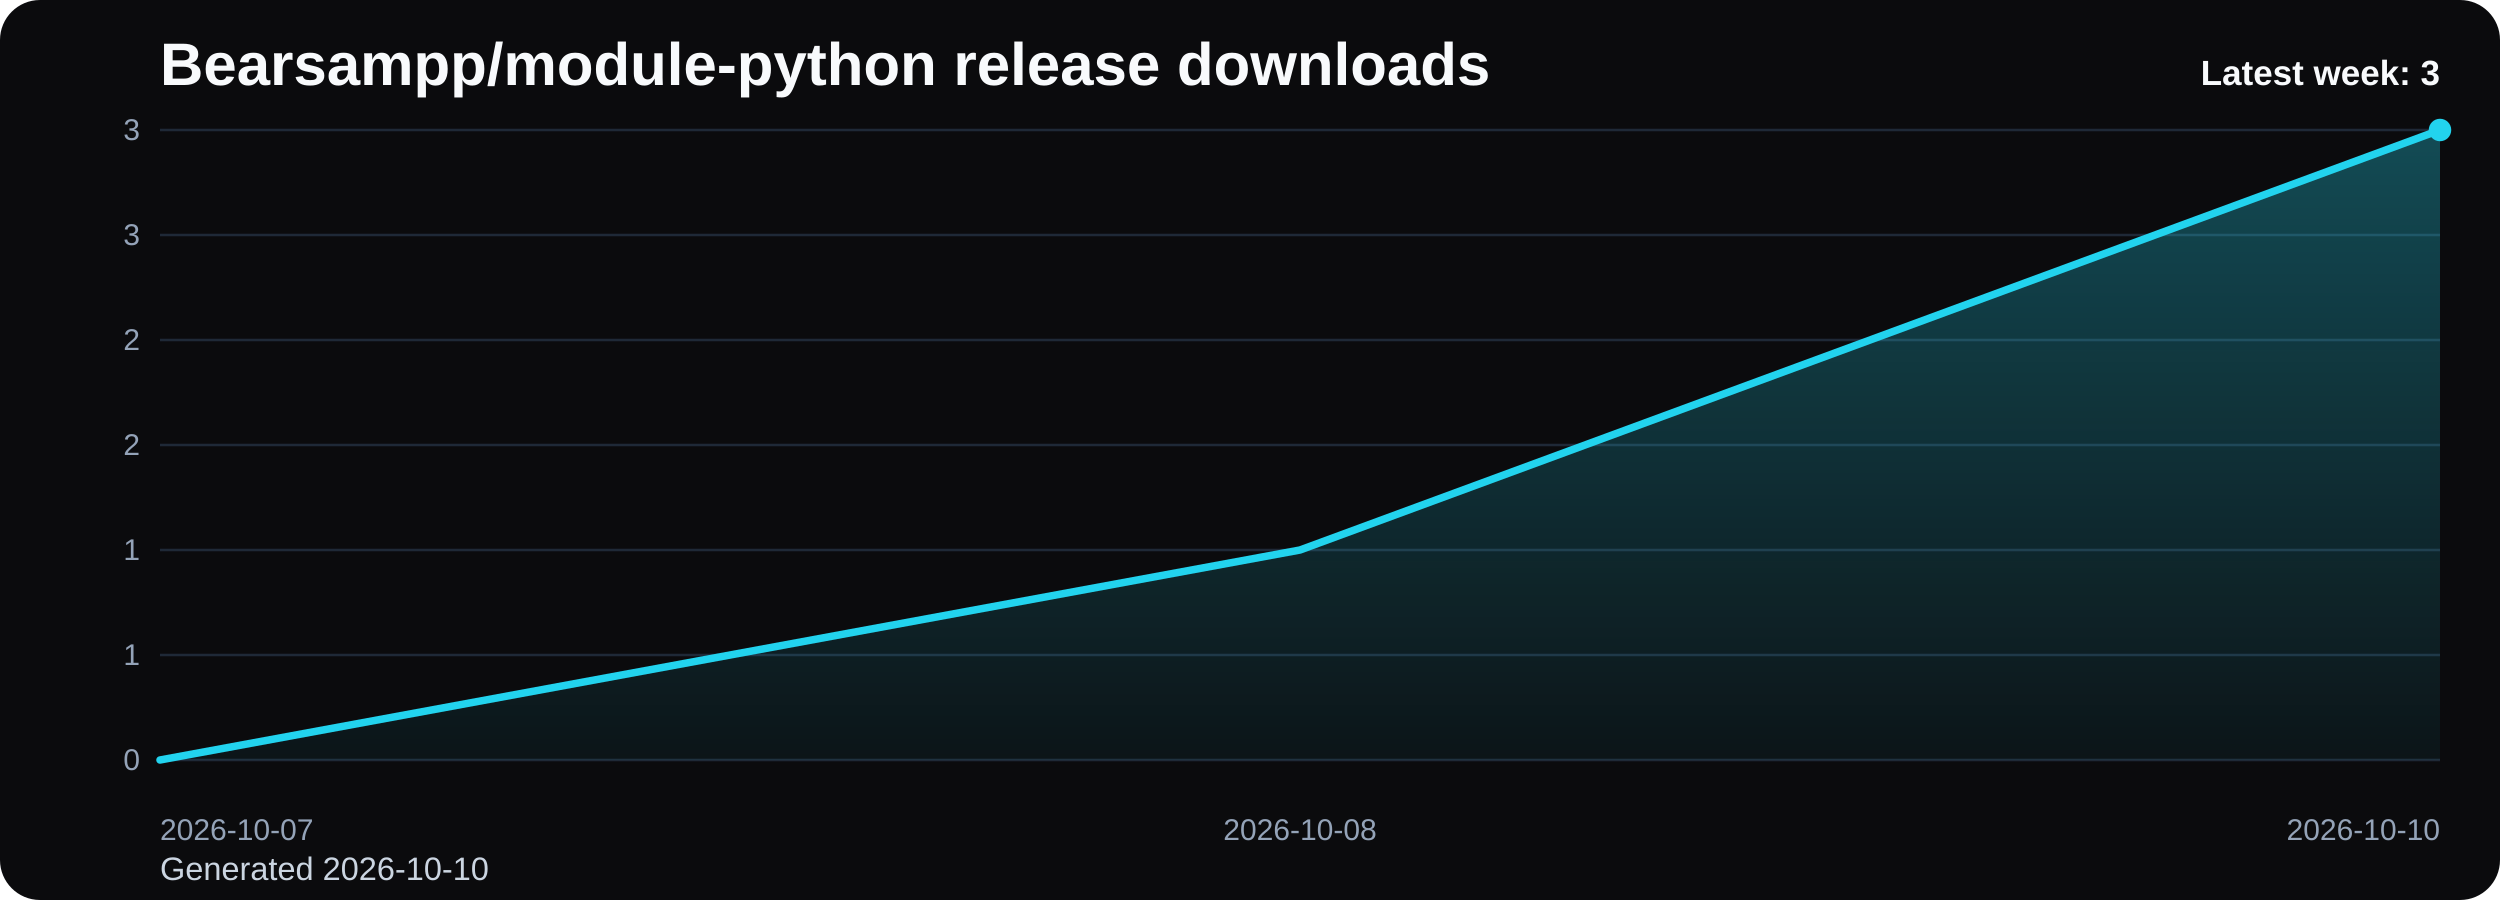
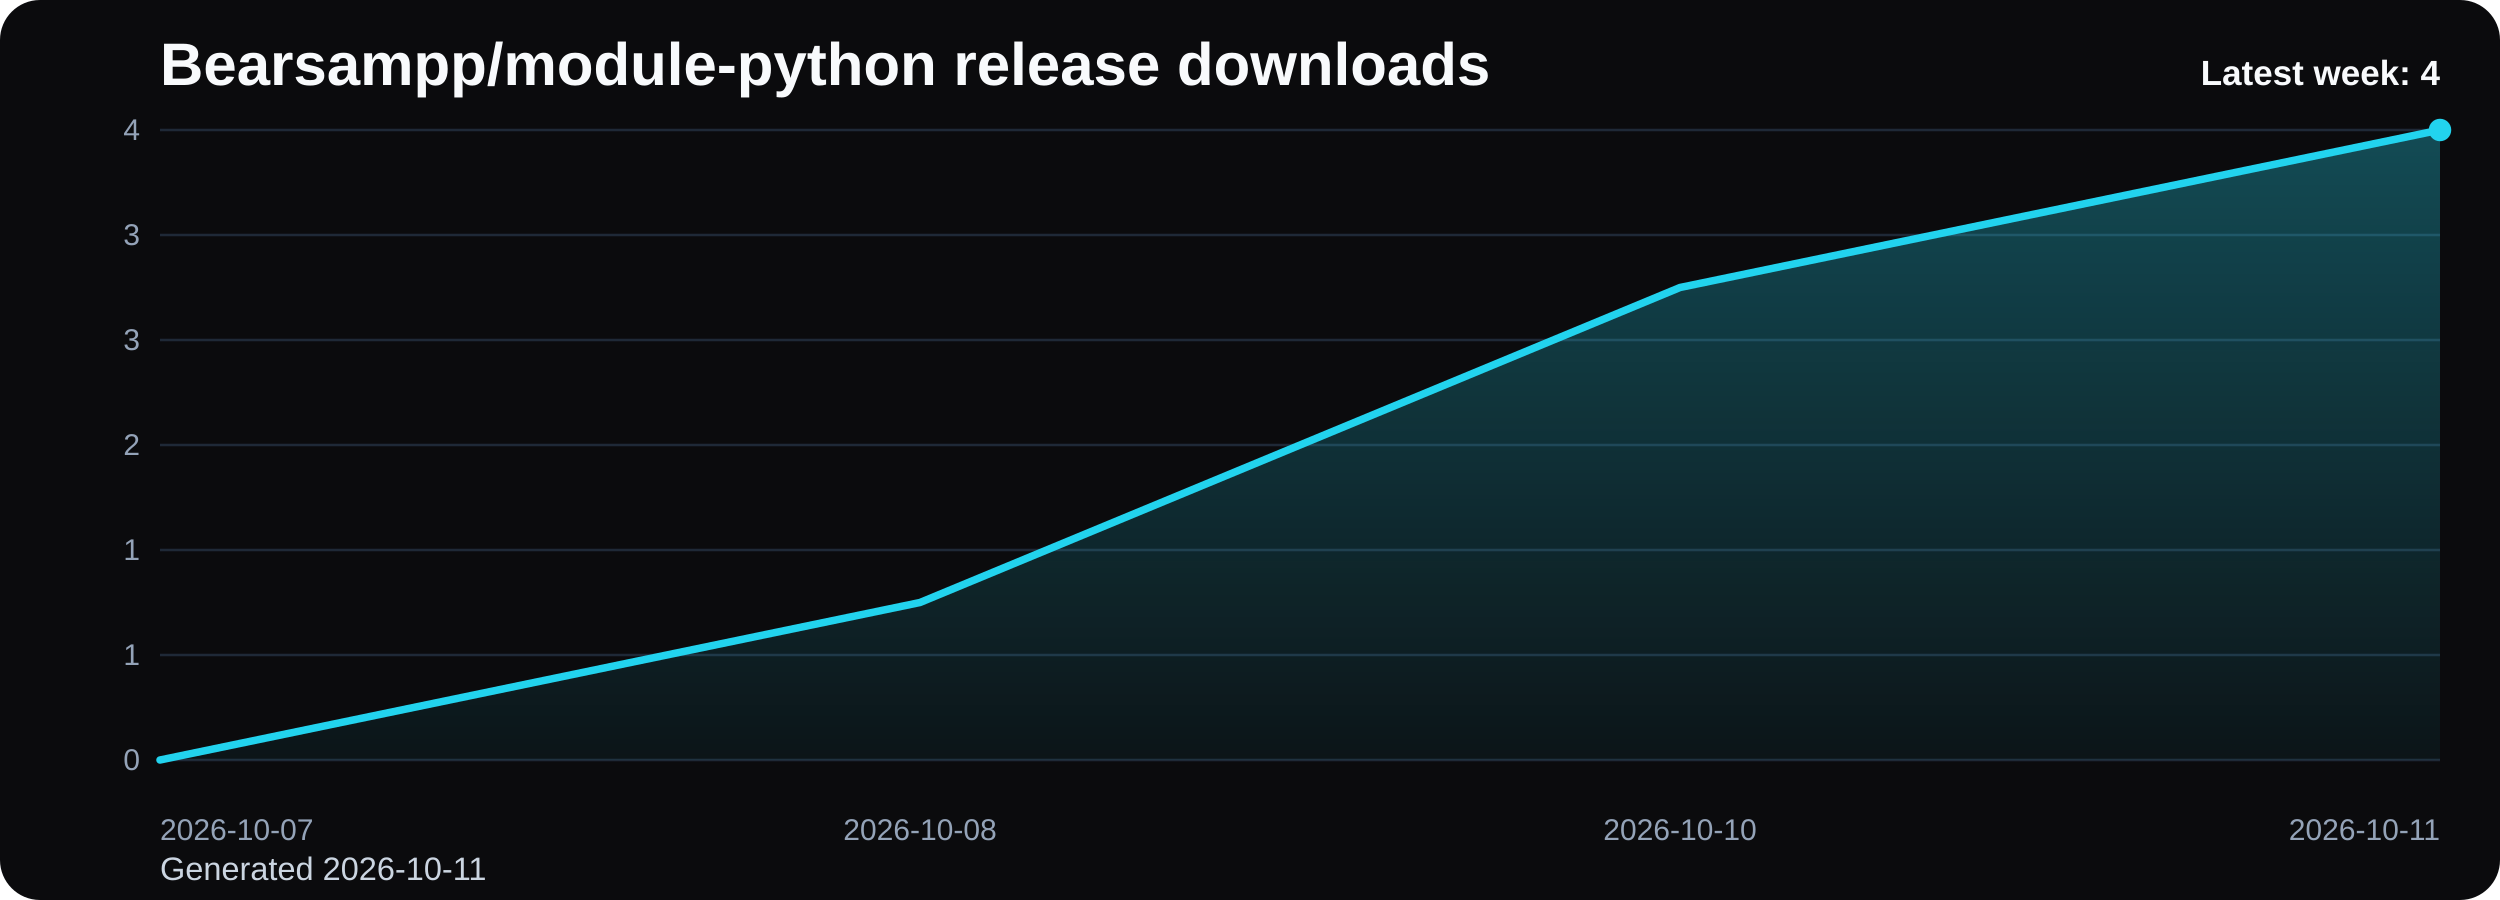
<svg xmlns="http://www.w3.org/2000/svg" viewBox="0 0 1000 360" role="img" aria-label="Bearsampp/module-python release downloads chart">
  <defs>
    <linearGradient id="fill-weekly-black" x1="0" y1="0" x2="0" y2="1">
      <stop offset="0%" stop-color="#22d3ee" stop-opacity="0.32" />
      <stop offset="100%" stop-color="#22d3ee" stop-opacity="0.05" />
    </linearGradient>
    <style>
      .bg { fill: #0b0b0d; }
      .title { font: 700 24px Arial, sans-serif; fill: #f8fafc; }
      .sub { font: 400 13px Arial, sans-serif; fill: #cbd5e1; }
      .grid { stroke: #1f2937; stroke-width: 1; }
      .axis { font: 400 12px Arial, sans-serif; fill: #94a3b8; }
      .line { fill: none; stroke: #22d3ee; stroke-width: 3; stroke-linecap: round; stroke-linejoin: round; }
      .dot { fill: #22d3ee; }
      .value { font: 600 11px Arial, sans-serif; fill: #cbd5e1; }
      .latest { font: 700 14px Arial, sans-serif; fill: #f8fafc; }
    </style>
  </defs>
  <rect class="bg" x="0" y="0" width="1000" height="360" rx="16" />
  <text class="title" x="64" y="34">Bearsampp/module-python release downloads</text>
-   <text class="sub" x="64" y="352">Generated 2026-10-10</text>
+   <text class="sub" x="64" y="352">Generated 2026-10-11</text>
  <line x1="64" y1="52.00" x2="976" y2="52.00" class="grid" />
-   <text x="56" y="56.00" text-anchor="end" class="axis">3</text>
+   <text x="56" y="56.00" text-anchor="end" class="axis">4</text>
  <line x1="64" y1="94.00" x2="976" y2="94.00" class="grid" />
  <text x="56" y="98.00" text-anchor="end" class="axis">3</text>
  <line x1="64" y1="136.00" x2="976" y2="136.00" class="grid" />
-   <text x="56" y="140.00" text-anchor="end" class="axis">2</text>
+   <text x="56" y="140.00" text-anchor="end" class="axis">3</text>
  <line x1="64" y1="178.00" x2="976" y2="178.00" class="grid" />
  <text x="56" y="182.00" text-anchor="end" class="axis">2</text>
  <line x1="64" y1="220.00" x2="976" y2="220.00" class="grid" />
  <text x="56" y="224.00" text-anchor="end" class="axis">1</text>
  <line x1="64" y1="262.00" x2="976" y2="262.00" class="grid" />
  <text x="56" y="266.00" text-anchor="end" class="axis">1</text>
  <line x1="64" y1="304.00" x2="976" y2="304.00" class="grid" />
  <text x="56" y="308.00" text-anchor="end" class="axis">0</text>
-   <path d="M 64.00 304 L 64.00 304.00 L 520.00 220.00 L 976.00 52.00 L 976.00 304 Z" fill="url(#fill-weekly-black)" />
-   <polyline class="line" points="64.00,304.00 520.00,220.00 976.00,52.00" />
+   <path d="M 64.00 304 L 64.00 304.00 L 368.00 241.00 L 672.00 115.00 L 976.00 52.00 L 976.00 304 Z" fill="url(#fill-weekly-black)" />
+   <polyline class="line" points="64.00,304.00 368.00,241.00 672.00,115.00 976.00,52.00" />
  <circle class="dot" cx="976.00" cy="52.00" r="4.5" />
  <text class="axis" x="64.00" y="336" text-anchor="start">2026-10-07</text>
-   <text class="axis" x="520.00" y="336" text-anchor="middle">2026-10-08</text>
-   <text class="axis" x="976.00" y="336" text-anchor="end">2026-10-10</text>
-   <text class="latest" x="976" y="34" text-anchor="end">Latest week: 3</text>
+   <text class="axis" x="368.00" y="336" text-anchor="middle">2026-10-08</text>
+   <text class="axis" x="672.00" y="336" text-anchor="middle">2026-10-10</text>
+   <text class="axis" x="976.00" y="336" text-anchor="end">2026-10-11</text>
+   <text class="latest" x="976" y="34" text-anchor="end">Latest week: 4</text>
</svg>
